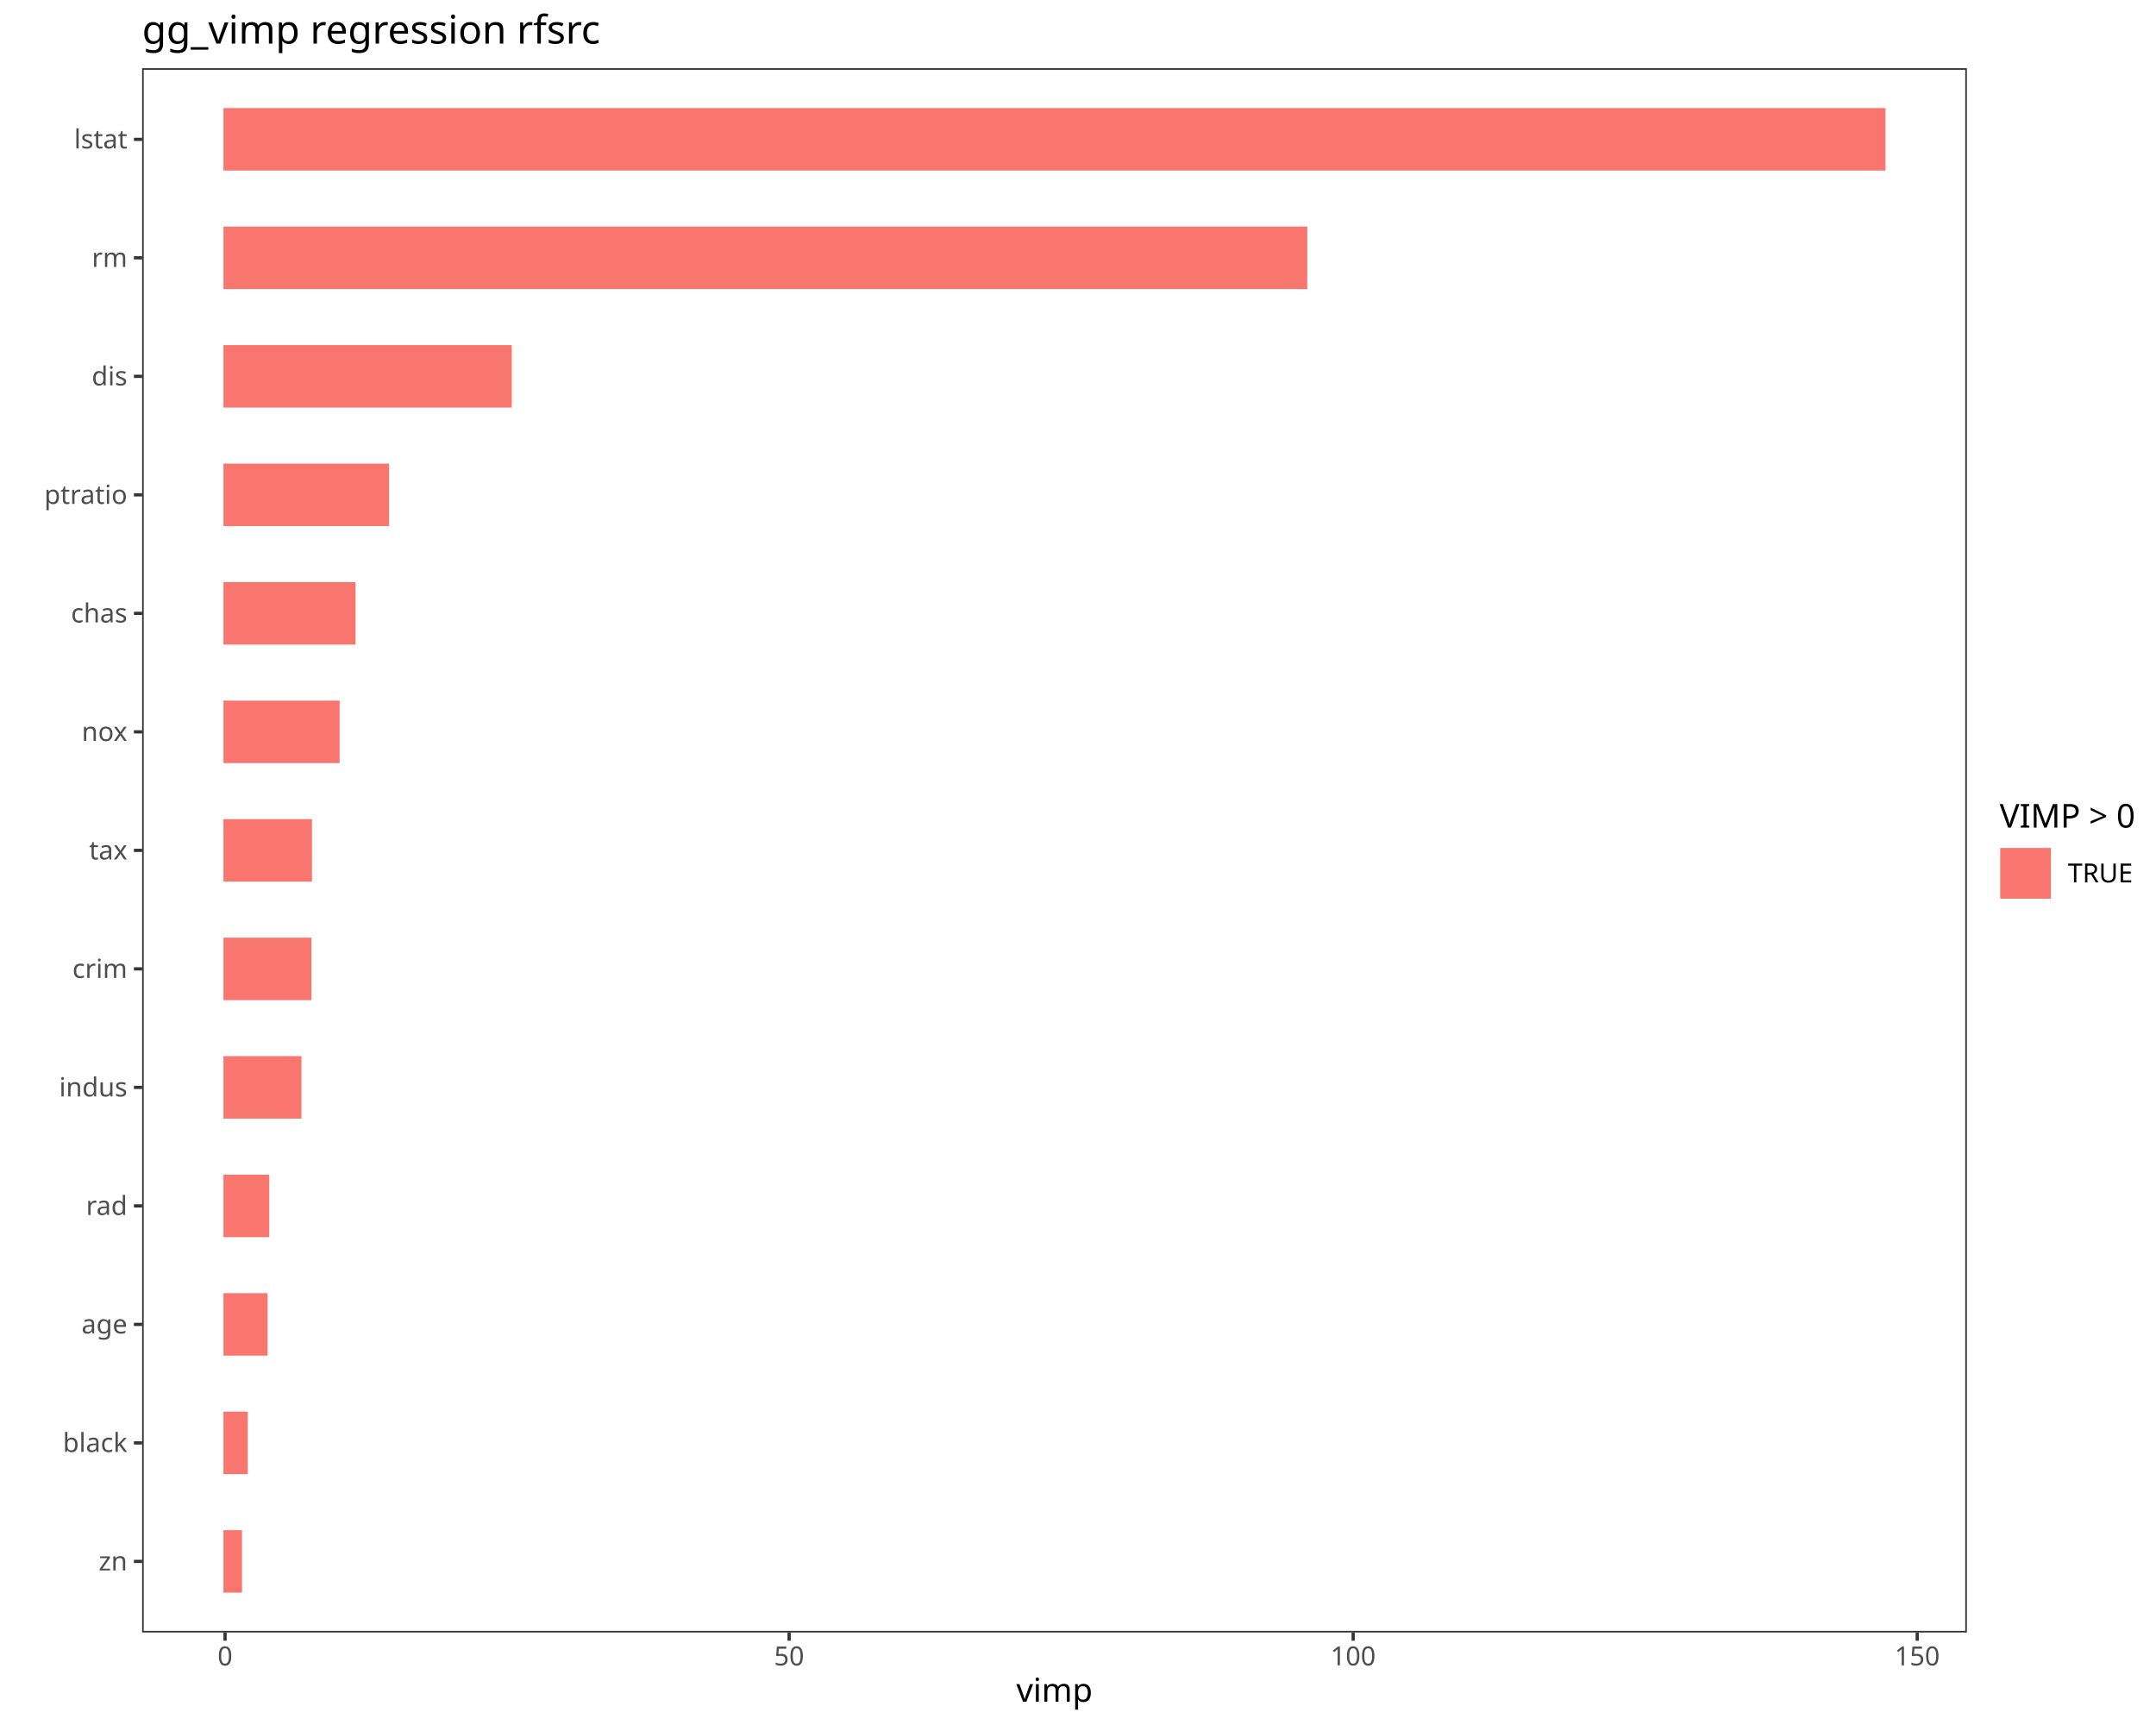
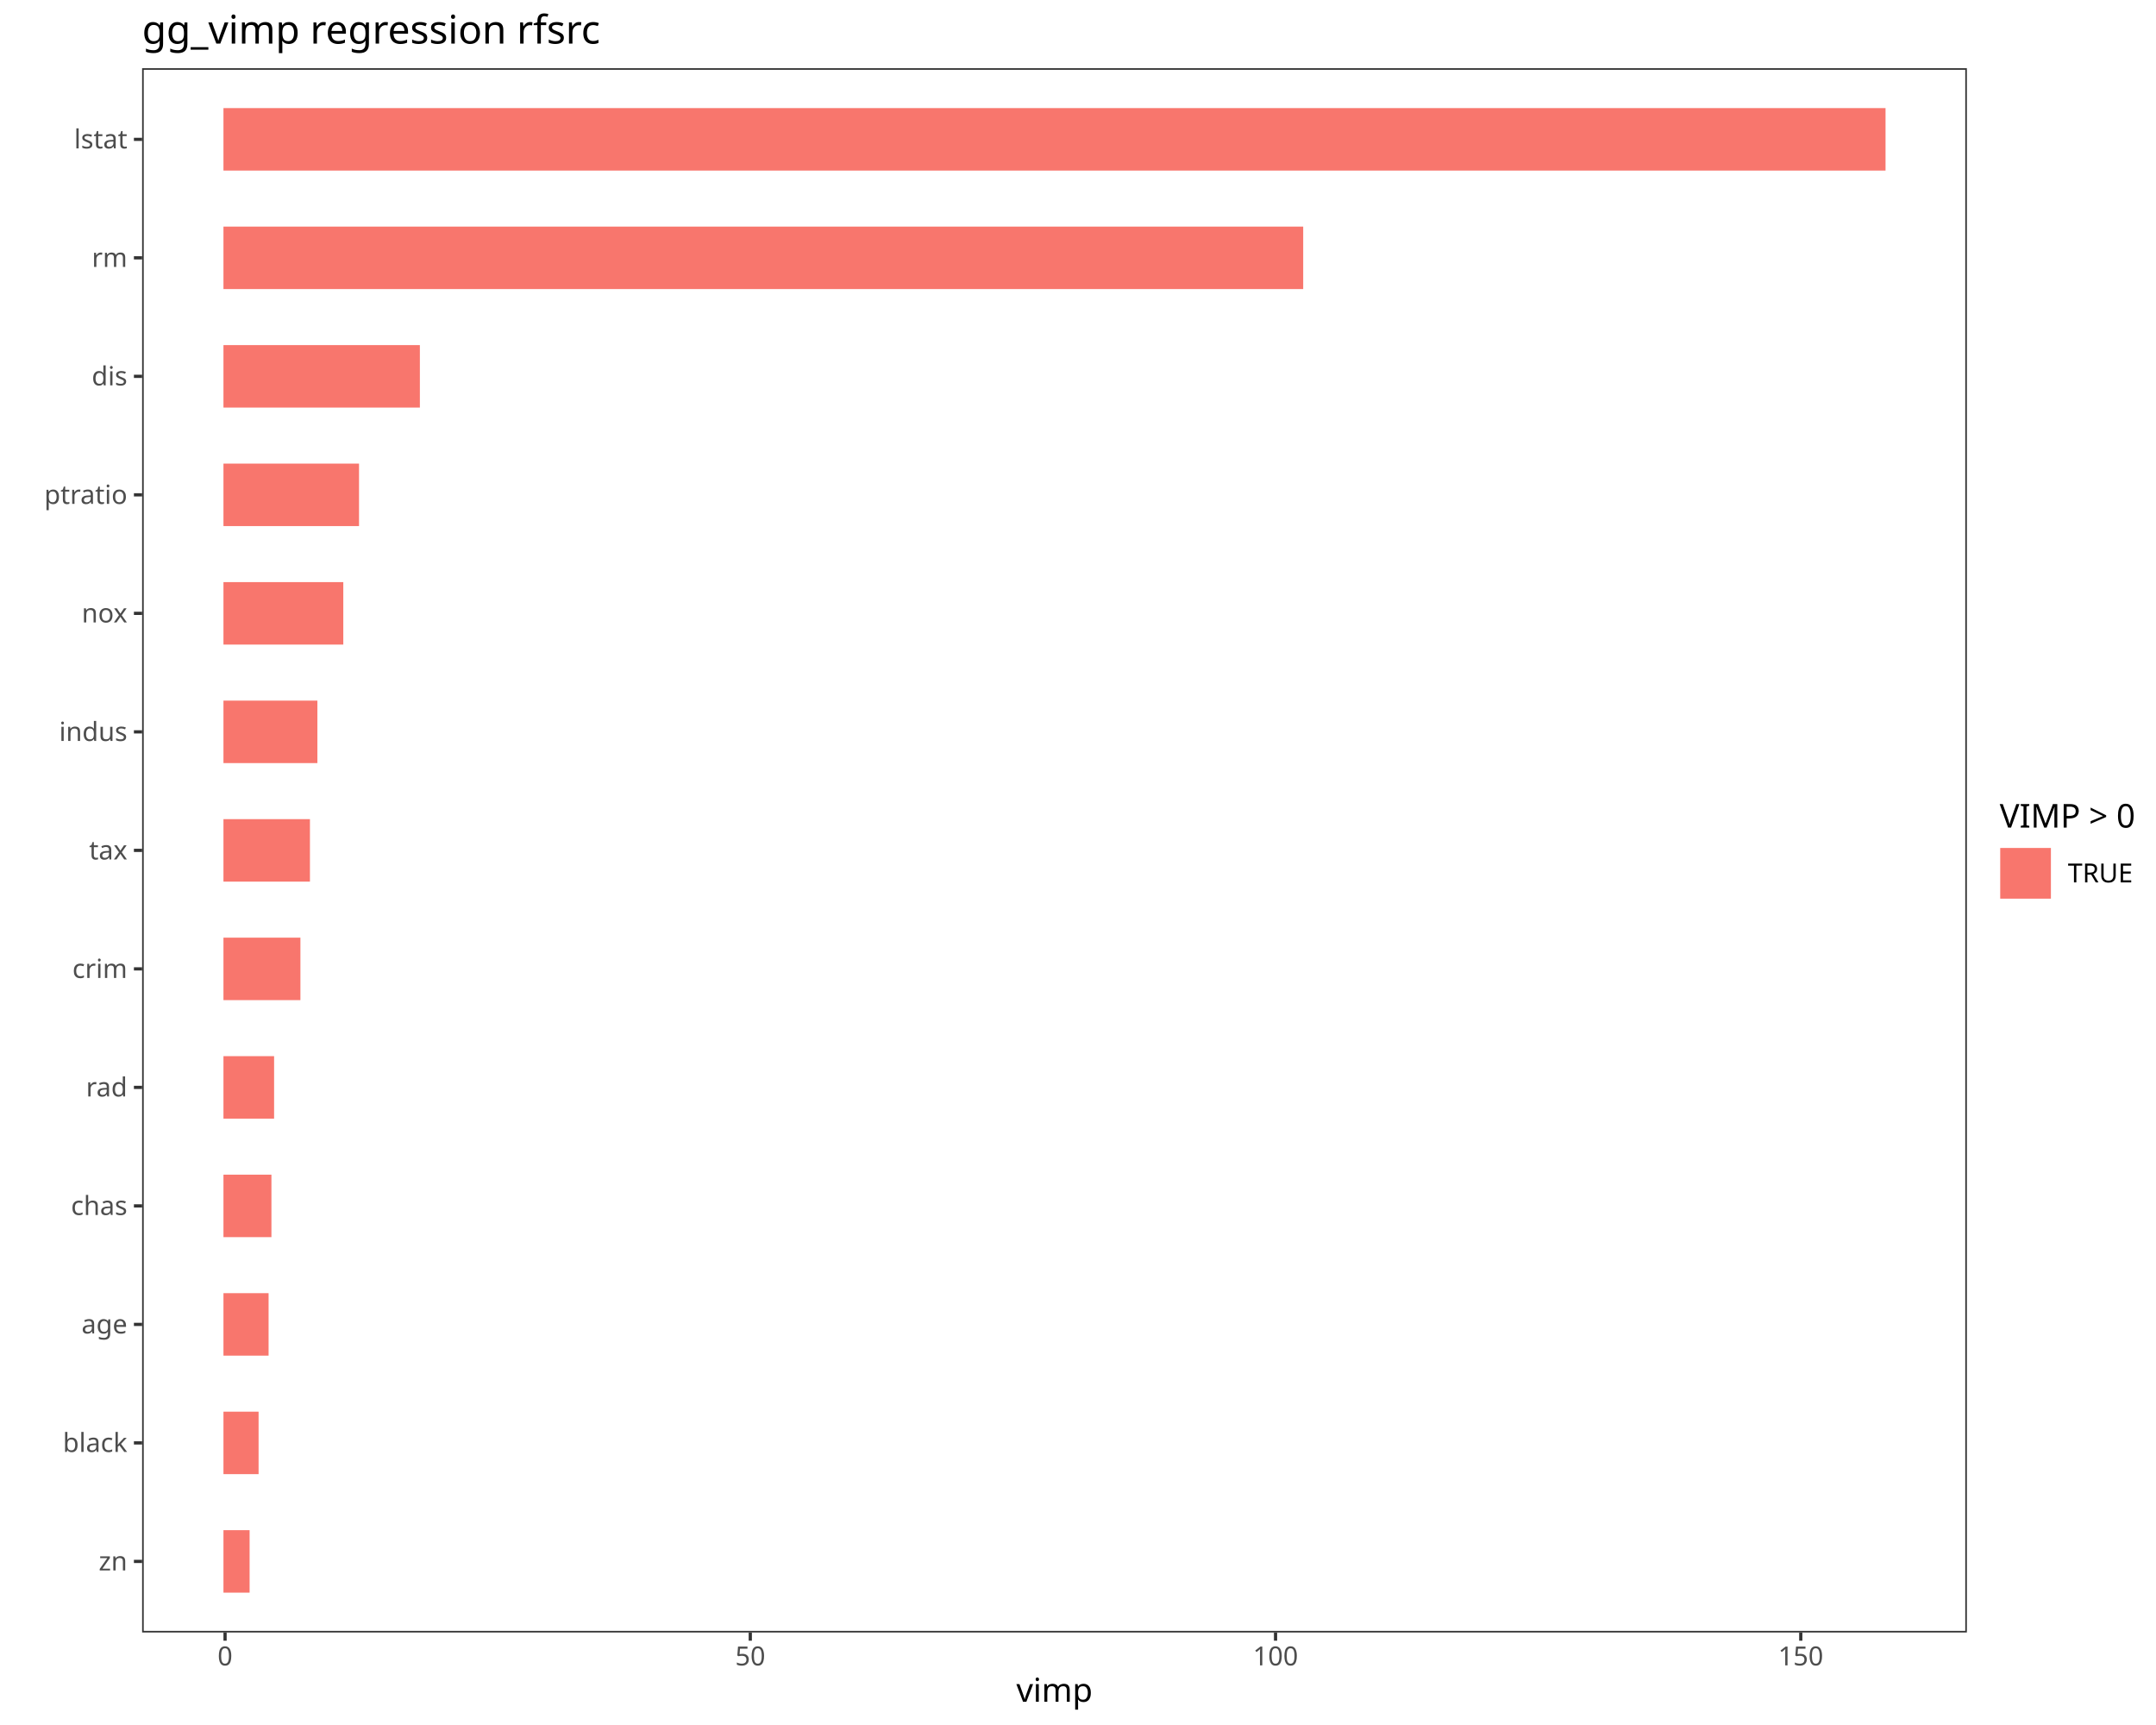
<svg xmlns="http://www.w3.org/2000/svg" class="svglite" data-engine-version="2.0" width="720.00pt" height="576.00pt" viewBox="0 0 720.00 576.00">
  <defs>
    <style type="text/css">
    .svglite line, .svglite polyline, .svglite polygon, .svglite path, .svglite rect, .svglite circle {
      fill: none;
      stroke: #000000;
      stroke-linecap: round;
      stroke-linejoin: round;
      stroke-miterlimit: 10.00;
    }
  </style>
  </defs>
  <rect width="100%" height="100%" style="stroke: none; fill: #FFFFFF;" />
  <defs>
    <clipPath id="cpMC4wMHw3MjAuMDB8MC4wMHw1NzYuMDA=">
      <rect x="0.00" y="0.00" width="720.00" height="576.00" />
    </clipPath>
  </defs>
  <g clip-path="url(#cpMC4wMHw3MjAuMDB8MC4wMHw1NzYuMDA=)">
    <rect x="0.00" y="0.00" width="720.00" height="576.00" style="stroke-width: 1.07; stroke: #FFFFFF; fill: #FFFFFF;" />
  </g>
  <defs>
    <clipPath id="cpNDcuNDZ8NjU2Ljg0fDIyLjc4fDU0NS4xMQ==">
      <rect x="47.46" y="22.78" width="609.38" height="522.33" />
    </clipPath>
  </defs>
  <g clip-path="url(#cpNDcuNDZ8NjU2Ljg0fDIyLjc4fDU0NS4xMQ==)">
    <rect x="47.46" y="22.78" width="609.38" height="522.33" style="stroke-width: 1.07; stroke: none; fill: #FFFFFF;" />
    <rect x="75.16" y="36.63" width="553.98" height="19.79" style="stroke-width: 1.07; stroke: #F8766D; stroke-linecap: butt; stroke-linejoin: miter; fill: #F8766D;" />
-     <rect x="75.16" y="76.20" width="360.87" height="19.79" style="stroke-width: 1.07; stroke: #F8766D; stroke-linecap: butt; stroke-linejoin: miter; fill: #F8766D;" />
-     <rect x="75.16" y="115.77" width="95.21" height="19.79" style="stroke-width: 1.07; stroke: #F8766D; stroke-linecap: butt; stroke-linejoin: miter; fill: #F8766D;" />
-     <rect x="75.16" y="155.34" width="54.24" height="19.79" style="stroke-width: 1.07; stroke: #F8766D; stroke-linecap: butt; stroke-linejoin: miter; fill: #F8766D;" />
-     <rect x="75.16" y="194.91" width="43.05" height="19.79" style="stroke-width: 1.07; stroke: #F8766D; stroke-linecap: butt; stroke-linejoin: miter; fill: #F8766D;" />
-     <rect x="75.16" y="234.48" width="37.72" height="19.79" style="stroke-width: 1.07; stroke: #F8766D; stroke-linecap: butt; stroke-linejoin: miter; fill: #F8766D;" />
-     <rect x="75.16" y="274.06" width="28.49" height="19.79" style="stroke-width: 1.07; stroke: #F8766D; stroke-linecap: butt; stroke-linejoin: miter; fill: #F8766D;" />
-     <rect x="75.16" y="313.63" width="28.31" height="19.79" style="stroke-width: 1.07; stroke: #F8766D; stroke-linecap: butt; stroke-linejoin: miter; fill: #F8766D;" />
-     <rect x="75.16" y="353.20" width="24.98" height="19.79" style="stroke-width: 1.07; stroke: #F8766D; stroke-linecap: butt; stroke-linejoin: miter; fill: #F8766D;" />
-     <rect x="75.16" y="392.77" width="14.21" height="19.79" style="stroke-width: 1.07; stroke: #F8766D; stroke-linecap: butt; stroke-linejoin: miter; fill: #F8766D;" />
-     <rect x="75.16" y="432.34" width="13.66" height="19.79" style="stroke-width: 1.07; stroke: #F8766D; stroke-linecap: butt; stroke-linejoin: miter; fill: #F8766D;" />
-     <rect x="75.16" y="471.91" width="7.04" height="19.79" style="stroke-width: 1.07; stroke: #F8766D; stroke-linecap: butt; stroke-linejoin: miter; fill: #F8766D;" />
-     <rect x="75.16" y="511.48" width="5.12" height="19.79" style="stroke-width: 1.07; stroke: #F8766D; stroke-linecap: butt; stroke-linejoin: miter; fill: #F8766D;" />
+     <rect x="75.16" y="76.20" width="359.51" height="19.79" style="stroke-width: 1.07; stroke: #F8766D; stroke-linecap: butt; stroke-linejoin: miter; fill: #F8766D;" />
+     <rect x="75.16" y="115.77" width="64.52" height="19.79" style="stroke-width: 1.07; stroke: #F8766D; stroke-linecap: butt; stroke-linejoin: miter; fill: #F8766D;" />
+     <rect x="75.16" y="155.34" width="44.20" height="19.79" style="stroke-width: 1.07; stroke: #F8766D; stroke-linecap: butt; stroke-linejoin: miter; fill: #F8766D;" />
+     <rect x="75.16" y="194.91" width="38.95" height="19.79" style="stroke-width: 1.07; stroke: #F8766D; stroke-linecap: butt; stroke-linejoin: miter; fill: #F8766D;" />
+     <rect x="75.16" y="234.48" width="30.30" height="19.79" style="stroke-width: 1.07; stroke: #F8766D; stroke-linecap: butt; stroke-linejoin: miter; fill: #F8766D;" />
+     <rect x="75.16" y="274.06" width="27.81" height="19.79" style="stroke-width: 1.07; stroke: #F8766D; stroke-linecap: butt; stroke-linejoin: miter; fill: #F8766D;" />
+     <rect x="75.16" y="313.63" width="24.63" height="19.79" style="stroke-width: 1.07; stroke: #F8766D; stroke-linecap: butt; stroke-linejoin: miter; fill: #F8766D;" />
+     <rect x="75.16" y="353.20" width="15.84" height="19.79" style="stroke-width: 1.07; stroke: #F8766D; stroke-linecap: butt; stroke-linejoin: miter; fill: #F8766D;" />
+     <rect x="75.16" y="392.77" width="14.95" height="19.79" style="stroke-width: 1.07; stroke: #F8766D; stroke-linecap: butt; stroke-linejoin: miter; fill: #F8766D;" />
+     <rect x="75.16" y="432.34" width="14.00" height="19.79" style="stroke-width: 1.07; stroke: #F8766D; stroke-linecap: butt; stroke-linejoin: miter; fill: #F8766D;" />
+     <rect x="75.16" y="471.91" width="10.66" height="19.79" style="stroke-width: 1.07; stroke: #F8766D; stroke-linecap: butt; stroke-linejoin: miter; fill: #F8766D;" />
+     <rect x="75.16" y="511.48" width="7.66" height="19.79" style="stroke-width: 1.07; stroke: #F8766D; stroke-linecap: butt; stroke-linejoin: miter; fill: #F8766D;" />
    <rect x="47.46" y="22.78" width="609.38" height="522.33" style="stroke-width: 1.07; stroke: #333333;" />
  </g>
  <g clip-path="url(#cpMC4wMHw3MjAuMDB8MC4wMHw1NzYuMDA=)">
    <text x="42.53" y="524.40" text-anchor="end" style="font-size: 8.80px; fill: #4D4D4D; font-family: sans;" textLength="9.30px" lengthAdjust="spacingAndGlyphs">zn</text>
    <text x="42.53" y="484.83" text-anchor="end" style="font-size: 8.80px; fill: #4D4D4D; font-family: sans;" textLength="20.55px" lengthAdjust="spacingAndGlyphs">black</text>
    <text x="42.53" y="445.26" text-anchor="end" style="font-size: 8.80px; fill: #4D4D4D; font-family: sans;" textLength="14.68px" lengthAdjust="spacingAndGlyphs">age</text>
-     <text x="42.53" y="405.69" text-anchor="end" style="font-size: 8.80px; fill: #4D4D4D; font-family: sans;" textLength="12.72px" lengthAdjust="spacingAndGlyphs">rad</text>
-     <text x="42.53" y="366.12" text-anchor="end" style="font-size: 8.80px; fill: #4D4D4D; font-family: sans;" textLength="21.04px" lengthAdjust="spacingAndGlyphs">indus</text>
+     <text x="42.53" y="405.69" text-anchor="end" style="font-size: 8.80px; fill: #4D4D4D; font-family: sans;" textLength="18.60px" lengthAdjust="spacingAndGlyphs">chas</text>
+     <text x="42.53" y="366.12" text-anchor="end" style="font-size: 8.80px; fill: #4D4D4D; font-family: sans;" textLength="12.72px" lengthAdjust="spacingAndGlyphs">rad</text>
    <text x="42.53" y="326.55" text-anchor="end" style="font-size: 8.80px; fill: #4D4D4D; font-family: sans;" textLength="16.62px" lengthAdjust="spacingAndGlyphs">crim</text>
    <text x="42.53" y="286.98" text-anchor="end" style="font-size: 8.80px; fill: #4D4D4D; font-family: sans;" textLength="11.74px" lengthAdjust="spacingAndGlyphs">tax</text>
-     <text x="42.53" y="247.41" text-anchor="end" style="font-size: 8.80px; fill: #4D4D4D; font-family: sans;" textLength="14.19px" lengthAdjust="spacingAndGlyphs">nox</text>
-     <text x="42.53" y="207.84" text-anchor="end" style="font-size: 8.80px; fill: #4D4D4D; font-family: sans;" textLength="18.60px" lengthAdjust="spacingAndGlyphs">chas</text>
+     <text x="42.53" y="247.41" text-anchor="end" style="font-size: 8.80px; fill: #4D4D4D; font-family: sans;" textLength="21.04px" lengthAdjust="spacingAndGlyphs">indus</text>
+     <text x="42.53" y="207.84" text-anchor="end" style="font-size: 8.80px; fill: #4D4D4D; font-family: sans;" textLength="14.19px" lengthAdjust="spacingAndGlyphs">nox</text>
    <text x="42.53" y="168.26" text-anchor="end" style="font-size: 8.80px; fill: #4D4D4D; font-family: sans;" textLength="24.46px" lengthAdjust="spacingAndGlyphs">ptratio</text>
    <text x="42.53" y="128.69" text-anchor="end" style="font-size: 8.80px; fill: #4D4D4D; font-family: sans;" textLength="11.25px" lengthAdjust="spacingAndGlyphs">dis</text>
    <text x="42.53" y="89.12" text-anchor="end" style="font-size: 8.80px; fill: #4D4D4D; font-family: sans;" textLength="10.26px" lengthAdjust="spacingAndGlyphs">rm</text>
    <text x="42.53" y="49.55" text-anchor="end" style="font-size: 8.80px; fill: #4D4D4D; font-family: sans;" textLength="16.14px" lengthAdjust="spacingAndGlyphs">lstat</text>
    <polyline points="44.72,521.37 47.46,521.37 " style="stroke-width: 1.07; stroke: #333333; stroke-linecap: butt;" />
    <polyline points="44.72,481.80 47.46,481.80 " style="stroke-width: 1.07; stroke: #333333; stroke-linecap: butt;" />
    <polyline points="44.72,442.23 47.46,442.23 " style="stroke-width: 1.07; stroke: #333333; stroke-linecap: butt;" />
    <polyline points="44.72,402.66 47.46,402.66 " style="stroke-width: 1.07; stroke: #333333; stroke-linecap: butt;" />
    <polyline points="44.72,363.09 47.46,363.09 " style="stroke-width: 1.07; stroke: #333333; stroke-linecap: butt;" />
    <polyline points="44.72,323.52 47.46,323.52 " style="stroke-width: 1.07; stroke: #333333; stroke-linecap: butt;" />
    <polyline points="44.72,283.95 47.46,283.95 " style="stroke-width: 1.07; stroke: #333333; stroke-linecap: butt;" />
    <polyline points="44.72,244.38 47.46,244.38 " style="stroke-width: 1.07; stroke: #333333; stroke-linecap: butt;" />
    <polyline points="44.72,204.81 47.46,204.81 " style="stroke-width: 1.07; stroke: #333333; stroke-linecap: butt;" />
    <polyline points="44.72,165.24 47.46,165.24 " style="stroke-width: 1.07; stroke: #333333; stroke-linecap: butt;" />
    <polyline points="44.72,125.67 47.46,125.67 " style="stroke-width: 1.07; stroke: #333333; stroke-linecap: butt;" />
    <polyline points="44.72,86.10 47.46,86.10 " style="stroke-width: 1.07; stroke: #333333; stroke-linecap: butt;" />
    <polyline points="44.72,46.53 47.46,46.53 " style="stroke-width: 1.07; stroke: #333333; stroke-linecap: butt;" />
    <polyline points="75.16,547.85 75.16,545.11 " style="stroke-width: 1.07; stroke: #333333; stroke-linecap: butt;" />
-     <polyline points="263.53,547.85 263.53,545.11 " style="stroke-width: 1.07; stroke: #333333; stroke-linecap: butt;" />
-     <polyline points="451.89,547.85 451.89,545.11 " style="stroke-width: 1.07; stroke: #333333; stroke-linecap: butt;" />
-     <polyline points="640.26,547.85 640.26,545.11 " style="stroke-width: 1.07; stroke: #333333; stroke-linecap: butt;" />
+     <polyline points="250.56,547.85 250.56,545.11 " style="stroke-width: 1.07; stroke: #333333; stroke-linecap: butt;" />
+     <polyline points="425.97,547.85 425.97,545.11 " style="stroke-width: 1.07; stroke: #333333; stroke-linecap: butt;" />
+     <polyline points="601.37,547.85 601.37,545.11 " style="stroke-width: 1.07; stroke: #333333; stroke-linecap: butt;" />
    <text x="75.16" y="556.10" text-anchor="middle" style="font-size: 8.80px; fill: #4D4D4D; font-family: sans;" textLength="4.89px" lengthAdjust="spacingAndGlyphs">0</text>
-     <text x="263.53" y="556.10" text-anchor="middle" style="font-size: 8.80px; fill: #4D4D4D; font-family: sans;" textLength="9.79px" lengthAdjust="spacingAndGlyphs">50</text>
-     <text x="451.89" y="556.10" text-anchor="middle" style="font-size: 8.80px; fill: #4D4D4D; font-family: sans;" textLength="14.68px" lengthAdjust="spacingAndGlyphs">100</text>
-     <text x="640.26" y="556.10" text-anchor="middle" style="font-size: 8.80px; fill: #4D4D4D; font-family: sans;" textLength="14.68px" lengthAdjust="spacingAndGlyphs">150</text>
+     <text x="250.56" y="556.10" text-anchor="middle" style="font-size: 8.80px; fill: #4D4D4D; font-family: sans;" textLength="9.79px" lengthAdjust="spacingAndGlyphs">50</text>
+     <text x="425.97" y="556.10" text-anchor="middle" style="font-size: 8.80px; fill: #4D4D4D; font-family: sans;" textLength="14.68px" lengthAdjust="spacingAndGlyphs">100</text>
+     <text x="601.37" y="556.10" text-anchor="middle" style="font-size: 8.80px; fill: #4D4D4D; font-family: sans;" textLength="14.68px" lengthAdjust="spacingAndGlyphs">150</text>
    <text x="352.15" y="568.24" text-anchor="middle" style="font-size: 11.00px; font-family: sans;" textLength="23.23px" lengthAdjust="spacingAndGlyphs">vimp</text>
    <rect x="667.80" y="267.64" width="46.72" height="32.61" style="stroke-width: 1.07; stroke: none; fill: #FFFFFF;" />
    <text x="667.80" y="276.35" style="font-size: 11.00px; font-family: sans;" textLength="45.56px" lengthAdjust="spacingAndGlyphs">VIMP &gt; 0</text>
    <rect x="667.80" y="282.97" width="17.28" height="17.28" style="stroke-width: 1.07; stroke: none; fill: #FFFFFF;" />
    <rect x="668.51" y="283.68" width="15.86" height="15.86" style="stroke-width: 1.07; stroke: #F8766D; stroke-linecap: butt; stroke-linejoin: miter; fill: #F8766D;" />
    <text x="690.56" y="294.64" style="font-size: 8.80px; font-family: sans;" textLength="23.96px" lengthAdjust="spacingAndGlyphs">TRUE</text>
    <text x="47.46" y="14.56" style="font-size: 13.20px; font-family: sans;" textLength="144.55px" lengthAdjust="spacingAndGlyphs">gg_vimp regression rfsrc</text>
  </g>
</svg>
